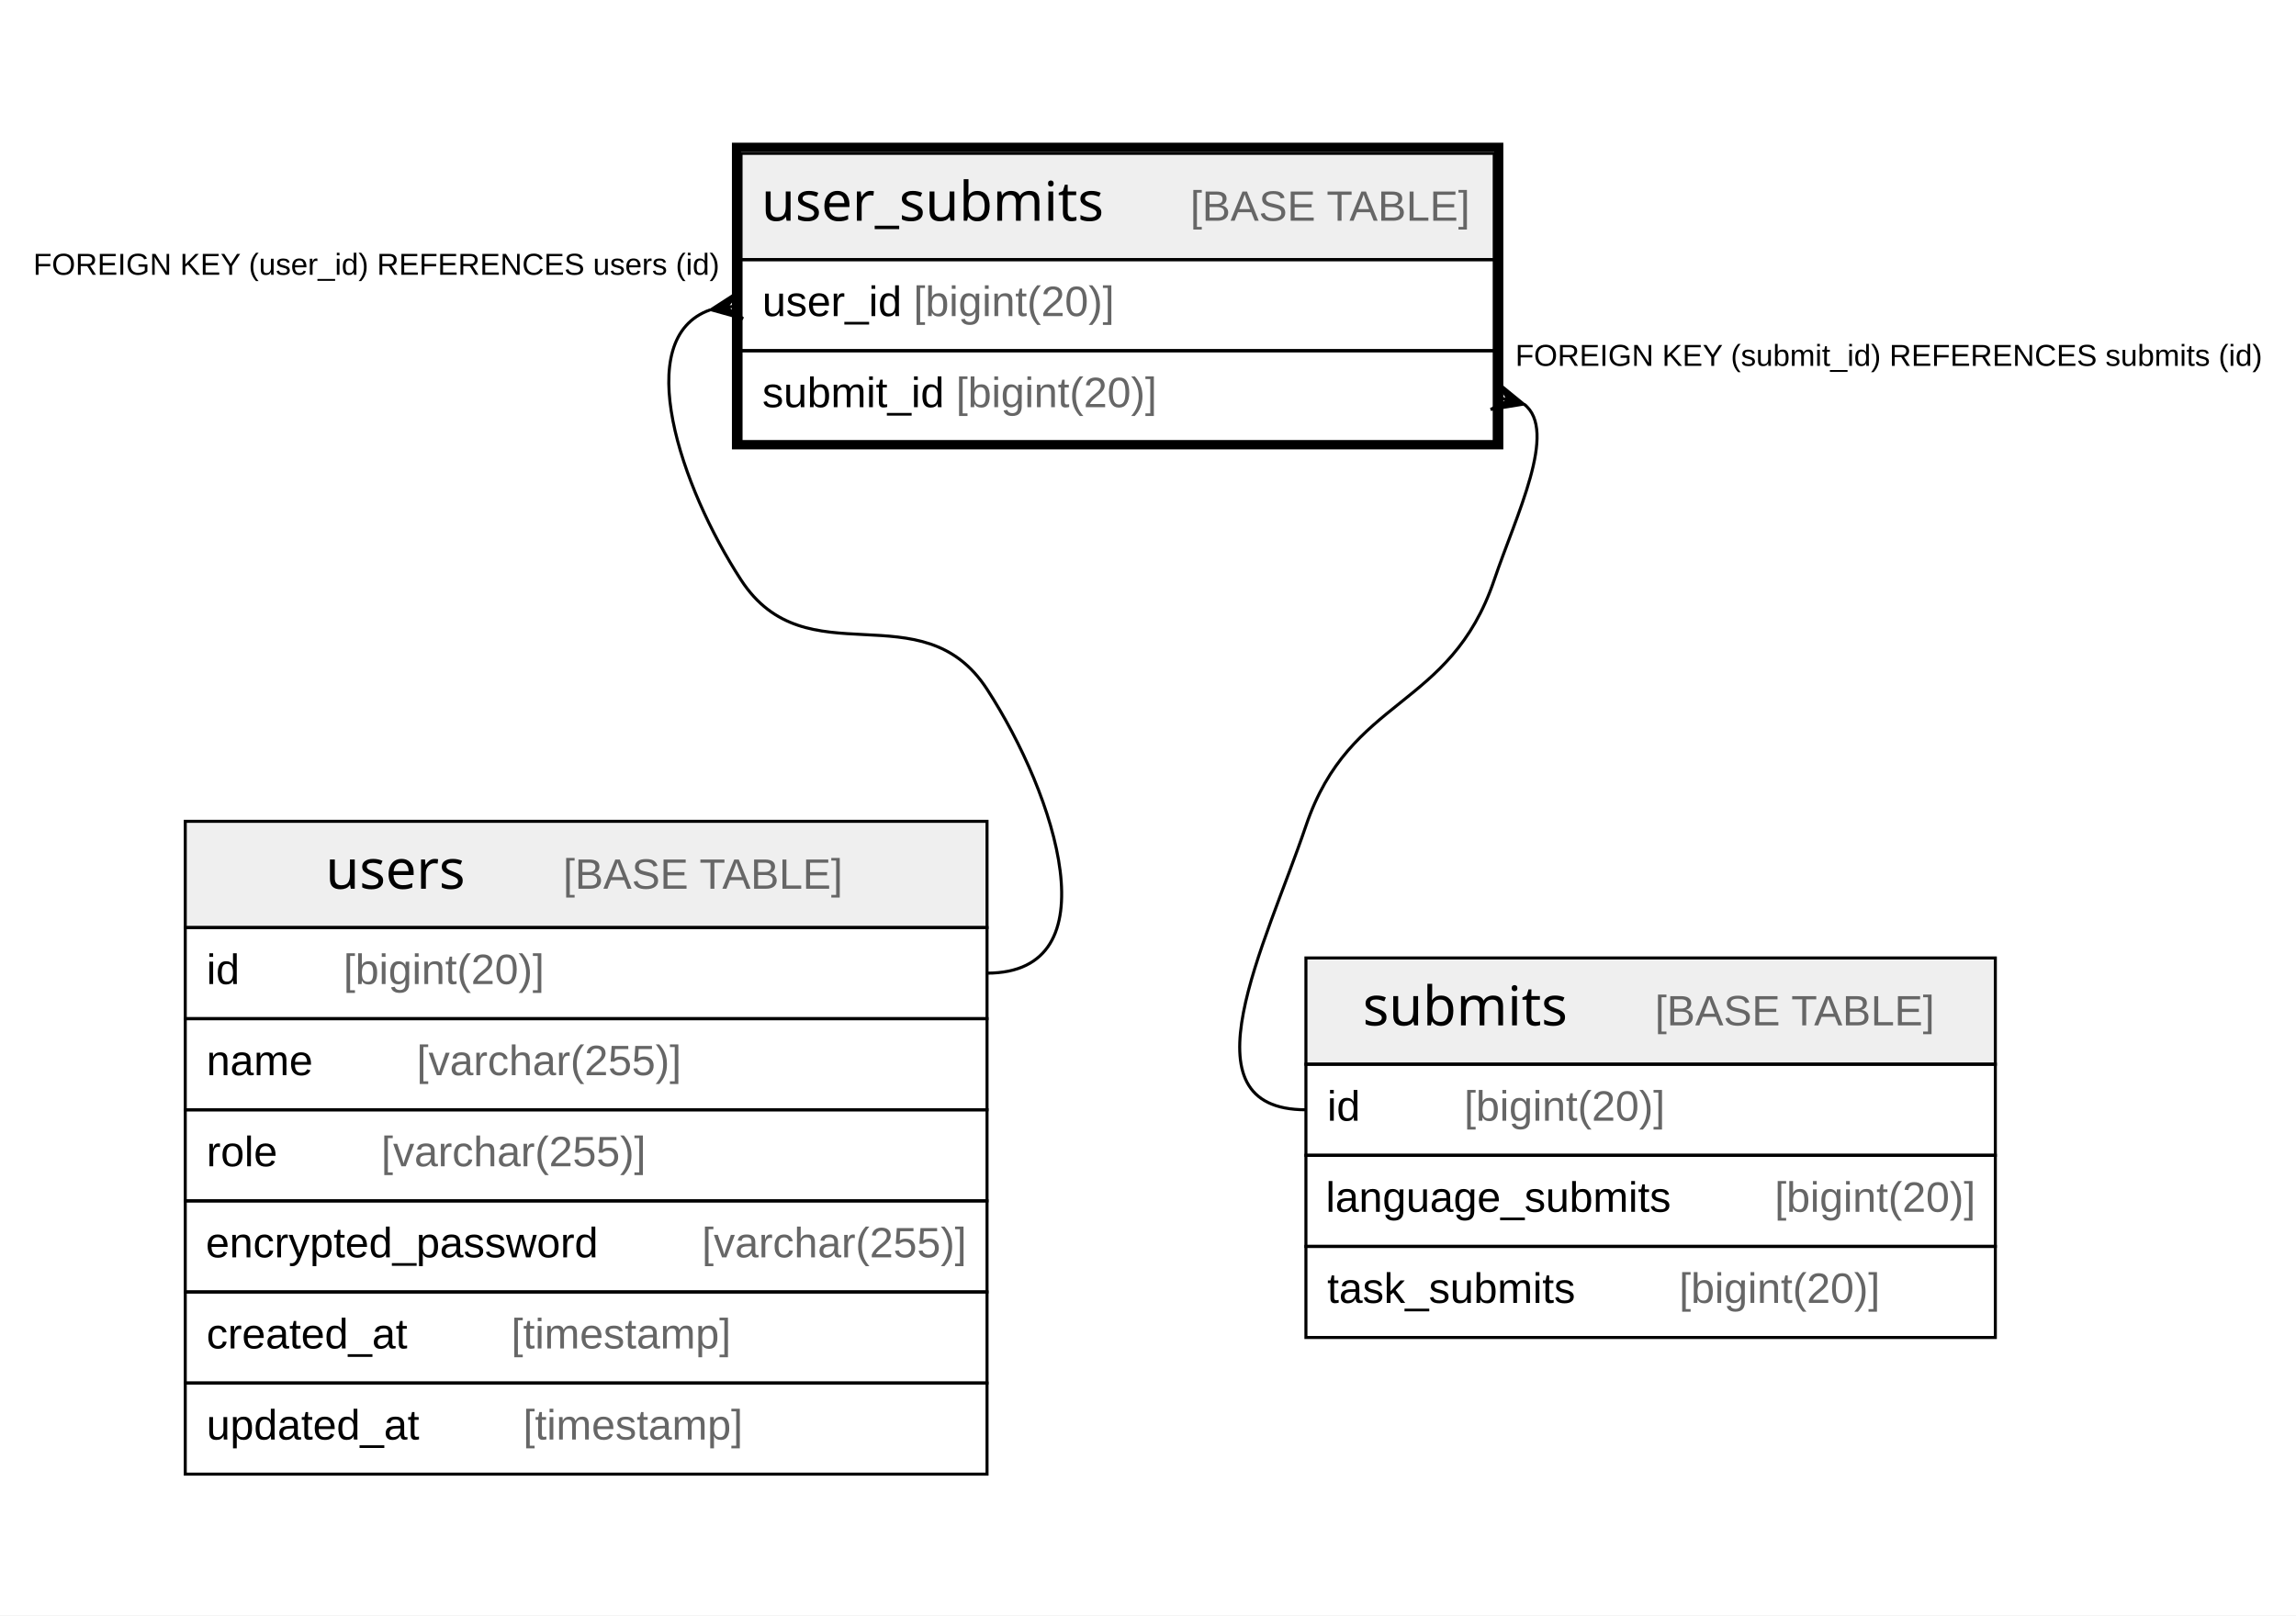
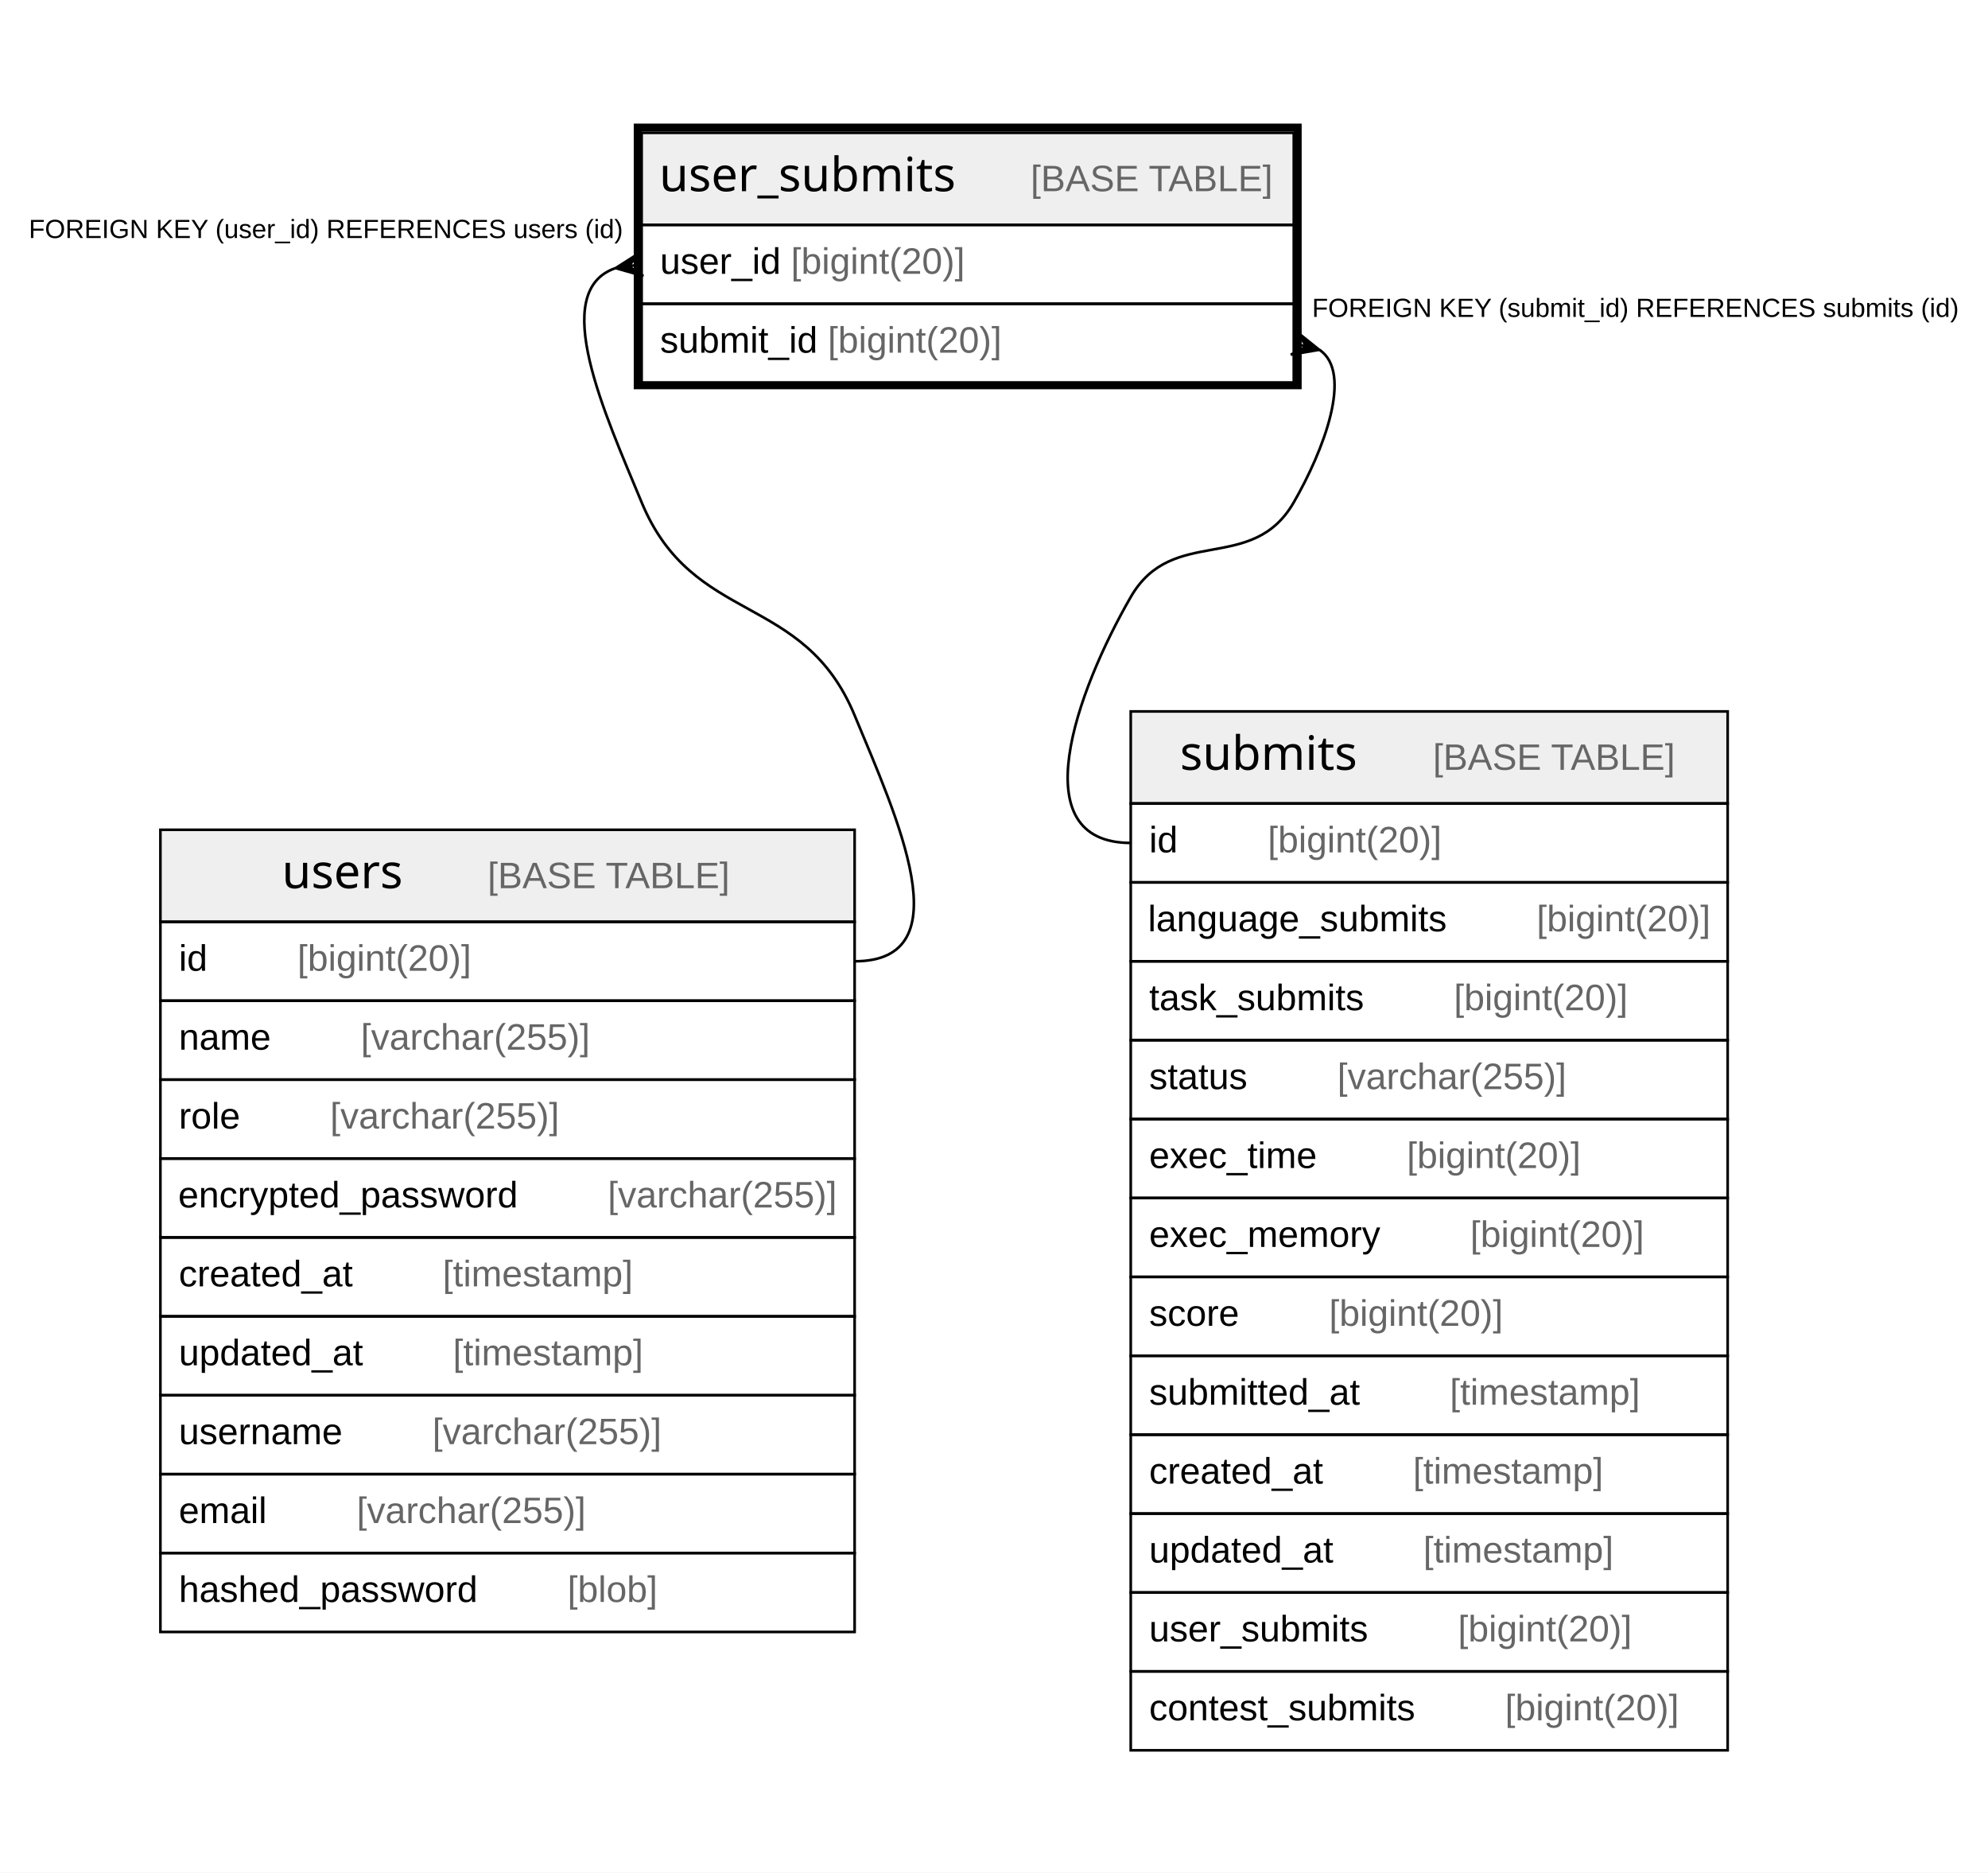
- <svg xmlns="http://www.w3.org/2000/svg" width="756pt" height="532pt" viewBox="0.00 0.00 756.00 532.00">
-   <g id="graph0" class="graph" transform="scale(1 1) rotate(0) translate(4 528)">
-     <polygon fill="#ffffff" stroke="transparent" points="-4,4 -4,-528 752,-528 752,4 -4,4" />
+ <svg xmlns="http://www.w3.org/2000/svg" width="756pt" height="712pt" viewBox="0.00 0.00 756.00 712.00">
+   <g id="graph0" class="graph" transform="scale(1 1) rotate(0) translate(4 708)">
+     <polygon fill="#ffffff" stroke="transparent" points="-4,4 -4,-708 752,-708 752,4 -4,4" />
    <g id="node1" class="node">
-       <polygon fill="#efefef" stroke="transparent" points="240,-442.5 240,-477.5 488,-477.5 488,-442.5 240,-442.5" />
-       <polygon fill="none" stroke="#000000" points="240,-442.5 240,-477.5 488,-477.5 488,-442.5 240,-442.5" />
-       <text text-anchor="start" x="246.71" y="-455.3" font-family="Arial Bold" font-size="18.00" fill="#000000">user_submits</text>
-       <text text-anchor="start" x="353.722" y="-455.3" font-family="Arial" font-size="14.00" fill="#000000">    </text>
-       <text text-anchor="start" x="387.927" y="-455.3" font-family="Arial" font-size="14.00" fill="#666666">[BASE TABLE]</text>
-       <polygon fill="none" stroke="#000000" points="240,-412.5 240,-442.5 488,-442.5 488,-412.5 240,-412.5" />
-       <text text-anchor="start" x="247" y="-423.9" font-family="Arial" font-size="14.00" fill="#000000">user_id </text>
-       <text text-anchor="start" x="296.788" y="-423.9" font-family="Arial" font-size="14.00" fill="#666666">[bigint(20)]</text>
-       <polygon fill="none" stroke="#000000" points="240,-382.5 240,-412.5 488,-412.5 488,-382.5 240,-382.5" />
-       <text text-anchor="start" x="247" y="-393.9" font-family="Arial" font-size="14.00" fill="#000000">submit_id </text>
-       <text text-anchor="start" x="310.785" y="-393.9" font-family="Arial" font-size="14.00" fill="#666666">[bigint(20)]</text>
-       <polygon fill="none" stroke="#000000" stroke-width="3" points="238.5,-381.5 238.5,-479.5 489.5,-479.5 489.5,-381.5 238.5,-381.5" />
+       <polygon fill="#efefef" stroke="transparent" points="240,-622.5 240,-657.5 488,-657.5 488,-622.5 240,-622.5" />
+       <polygon fill="none" stroke="#000000" points="240,-622.5 240,-657.5 488,-657.5 488,-622.5 240,-622.5" />
+       <text text-anchor="start" x="246.71" y="-635.3" font-family="Arial Bold" font-size="18.00" fill="#000000">user_submits</text>
+       <text text-anchor="start" x="353.722" y="-635.3" font-family="Arial" font-size="14.00" fill="#000000">    </text>
+       <text text-anchor="start" x="387.927" y="-635.3" font-family="Arial" font-size="14.00" fill="#666666">[BASE TABLE]</text>
+       <polygon fill="none" stroke="#000000" points="240,-592.5 240,-622.5 488,-622.5 488,-592.5 240,-592.5" />
+       <text text-anchor="start" x="247" y="-603.9" font-family="Arial" font-size="14.00" fill="#000000">user_id </text>
+       <text text-anchor="start" x="296.788" y="-603.9" font-family="Arial" font-size="14.00" fill="#666666">[bigint(20)]</text>
+       <polygon fill="none" stroke="#000000" points="240,-562.5 240,-592.5 488,-592.5 488,-562.5 240,-562.5" />
+       <text text-anchor="start" x="247" y="-573.9" font-family="Arial" font-size="14.00" fill="#000000">submit_id </text>
+       <text text-anchor="start" x="310.785" y="-573.9" font-family="Arial" font-size="14.00" fill="#666666">[bigint(20)]</text>
+       <polygon fill="none" stroke="#000000" stroke-width="3" points="238.5,-561.5 238.5,-659.5 489.5,-659.5 489.5,-561.5 238.5,-561.5" />
    </g>
    <g id="node2" class="node">
-       <polygon fill="#efefef" stroke="transparent" points="57,-222.5 57,-257.5 321,-257.5 321,-222.5 57,-222.5" />
-       <polygon fill="none" stroke="#000000" points="57,-222.5 57,-257.5 321,-257.5 321,-222.5 57,-222.5" />
-       <text text-anchor="start" x="103.214" y="-235.3" font-family="Arial Bold" font-size="18.00" fill="#000000">users</text>
-       <text text-anchor="start" x="147.218" y="-235.3" font-family="Arial" font-size="14.00" fill="#000000">    </text>
-       <text text-anchor="start" x="181.423" y="-235.3" font-family="Arial" font-size="14.00" fill="#666666">[BASE TABLE]</text>
-       <polygon fill="none" stroke="#000000" points="57,-192.5 57,-222.5 321,-222.5 321,-192.5 57,-192.5" />
-       <text text-anchor="start" x="64" y="-203.9" font-family="Arial" font-size="14.00" fill="#000000">id    </text>
-       <text text-anchor="start" x="109.094" y="-203.9" font-family="Arial" font-size="14.00" fill="#666666">[bigint(20)]</text>
-       <polygon fill="none" stroke="#000000" points="57,-162.5 57,-192.5 321,-192.5 321,-162.5 57,-162.5" />
-       <text text-anchor="start" x="64" y="-173.9" font-family="Arial" font-size="14.00" fill="#000000">name    </text>
-       <text text-anchor="start" x="133.213" y="-173.9" font-family="Arial" font-size="14.00" fill="#666666">[varchar(255)]</text>
-       <polygon fill="none" stroke="#000000" points="57,-132.5 57,-162.5 321,-162.5 321,-132.5 57,-132.5" />
-       <text text-anchor="start" x="64" y="-143.9" font-family="Arial" font-size="14.00" fill="#000000">role    </text>
-       <text text-anchor="start" x="121.537" y="-143.9" font-family="Arial" font-size="14.00" fill="#666666">[varchar(255)]</text>
-       <polygon fill="none" stroke="#000000" points="57,-102.5 57,-132.5 321,-132.5 321,-102.5 57,-102.5" />
-       <text text-anchor="start" x="63.766" y="-113.9" font-family="Arial" font-size="14.00" fill="#000000">encrypted_password    </text>
-       <text text-anchor="start" x="227.115" y="-113.9" font-family="Arial" font-size="14.00" fill="#666666">[varchar(255)]</text>
-       <polygon fill="none" stroke="#000000" points="57,-72.5 57,-102.5 321,-102.5 321,-72.5 57,-72.5" />
-       <text text-anchor="start" x="64" y="-83.9" font-family="Arial" font-size="14.00" fill="#000000">created_at    </text>
-       <text text-anchor="start" x="164.342" y="-83.9" font-family="Arial" font-size="14.00" fill="#666666">[timestamp]</text>
-       <polygon fill="none" stroke="#000000" points="57,-42.5 57,-72.5 321,-72.5 321,-42.5 57,-42.5" />
-       <text text-anchor="start" x="64" y="-53.9" font-family="Arial" font-size="14.00" fill="#000000">updated_at    </text>
-       <text text-anchor="start" x="168.247" y="-53.9" font-family="Arial" font-size="14.00" fill="#666666">[timestamp]</text>
+       <polygon fill="#efefef" stroke="transparent" points="57,-357.5 57,-392.5 321,-392.5 321,-357.5 57,-357.5" />
+       <polygon fill="none" stroke="#000000" points="57,-357.5 57,-392.5 321,-392.5 321,-357.5 57,-357.5" />
+       <text text-anchor="start" x="103.214" y="-370.3" font-family="Arial Bold" font-size="18.00" fill="#000000">users</text>
+       <text text-anchor="start" x="147.218" y="-370.3" font-family="Arial" font-size="14.00" fill="#000000">    </text>
+       <text text-anchor="start" x="181.423" y="-370.3" font-family="Arial" font-size="14.00" fill="#666666">[BASE TABLE]</text>
+       <polygon fill="none" stroke="#000000" points="57,-327.5 57,-357.5 321,-357.5 321,-327.5 57,-327.5" />
+       <text text-anchor="start" x="64" y="-338.9" font-family="Arial" font-size="14.00" fill="#000000">id    </text>
+       <text text-anchor="start" x="109.094" y="-338.9" font-family="Arial" font-size="14.00" fill="#666666">[bigint(20)]</text>
+       <polygon fill="none" stroke="#000000" points="57,-297.5 57,-327.5 321,-327.5 321,-297.5 57,-297.5" />
+       <text text-anchor="start" x="64" y="-308.9" font-family="Arial" font-size="14.00" fill="#000000">name    </text>
+       <text text-anchor="start" x="133.213" y="-308.9" font-family="Arial" font-size="14.00" fill="#666666">[varchar(255)]</text>
+       <polygon fill="none" stroke="#000000" points="57,-267.5 57,-297.5 321,-297.5 321,-267.5 57,-267.5" />
+       <text text-anchor="start" x="64" y="-278.9" font-family="Arial" font-size="14.00" fill="#000000">role    </text>
+       <text text-anchor="start" x="121.537" y="-278.9" font-family="Arial" font-size="14.00" fill="#666666">[varchar(255)]</text>
+       <polygon fill="none" stroke="#000000" points="57,-237.5 57,-267.5 321,-267.5 321,-237.5 57,-237.5" />
+       <text text-anchor="start" x="63.766" y="-248.9" font-family="Arial" font-size="14.00" fill="#000000">encrypted_password    </text>
+       <text text-anchor="start" x="227.115" y="-248.9" font-family="Arial" font-size="14.00" fill="#666666">[varchar(255)]</text>
+       <polygon fill="none" stroke="#000000" points="57,-207.5 57,-237.5 321,-237.5 321,-207.5 57,-207.5" />
+       <text text-anchor="start" x="64" y="-218.9" font-family="Arial" font-size="14.00" fill="#000000">created_at    </text>
+       <text text-anchor="start" x="164.342" y="-218.9" font-family="Arial" font-size="14.00" fill="#666666">[timestamp]</text>
+       <polygon fill="none" stroke="#000000" points="57,-177.5 57,-207.5 321,-207.5 321,-177.5 57,-177.5" />
+       <text text-anchor="start" x="64" y="-188.9" font-family="Arial" font-size="14.00" fill="#000000">updated_at    </text>
+       <text text-anchor="start" x="168.247" y="-188.9" font-family="Arial" font-size="14.00" fill="#666666">[timestamp]</text>
+       <polygon fill="none" stroke="#000000" points="57,-147.5 57,-177.5 321,-177.5 321,-147.5 57,-147.5" />
+       <text text-anchor="start" x="64" y="-158.9" font-family="Arial" font-size="14.00" fill="#000000">username    </text>
+       <text text-anchor="start" x="160.439" y="-158.9" font-family="Arial" font-size="14.00" fill="#666666">[varchar(255)]</text>
+       <polygon fill="none" stroke="#000000" points="57,-117.5 57,-147.5 321,-147.5 321,-117.5 57,-117.5" />
+       <text text-anchor="start" x="64" y="-128.9" font-family="Arial" font-size="14.00" fill="#000000">email    </text>
+       <text text-anchor="start" x="131.644" y="-128.9" font-family="Arial" font-size="14.00" fill="#666666">[varchar(255)]</text>
+       <polygon fill="none" stroke="#000000" points="57,-87.5 57,-117.5 321,-117.5 321,-87.5 57,-87.5" />
+       <text text-anchor="start" x="64" y="-98.9" font-family="Arial" font-size="14.00" fill="#000000">hashed_password    </text>
+       <text text-anchor="start" x="211.798" y="-98.9" font-family="Arial" font-size="14.00" fill="#666666">[blob]</text>
    </g>
    <g id="edge1" class="edge">
-       <path fill="none" stroke="#000000" d="M229.839,-425.95C203.387,-416.631 220.223,-367.433 240,-337 261.467,-303.967 299.533,-334.033 321,-301 343.644,-266.156 362.556,-207.5 321,-207.5" />
-       <polygon fill="#000000" stroke="#000000" points="230.114,-425.992 239.321,-431.949 235.057,-426.746 240,-427.5 240,-427.5 240,-427.5 235.057,-426.746 240.679,-423.051 230.114,-425.992 230.114,-425.992" />
-       <text text-anchor="start" x="6.945" y="-437.5" font-family="Arial" font-size="10.00" fill="#000000">FOREIGN KEY (user_id) REFERENCES users (id)</text>
+       <path fill="none" stroke="#000000" d="M230.008,-606.039C204.537,-597.236 226.111,-550.532 240,-517 259.483,-469.964 301.517,-483.036 321,-436 336.903,-397.608 362.556,-342.5 321,-342.5" />
+       <polygon fill="#000000" stroke="#000000" points="230.105,-606.053 239.349,-611.953 235.053,-606.776 240,-607.5 240,-607.5 240,-607.5 235.053,-606.776 240.651,-603.047 230.105,-606.053 230.105,-606.053" />
+       <text text-anchor="start" x="6.945" y="-617.5" font-family="Arial" font-size="10.00" fill="#000000">FOREIGN KEY (user_id) REFERENCES users (id)</text>
    </g>
    <g id="node3" class="node">
-       <polygon fill="#efefef" stroke="transparent" points="426,-177.5 426,-212.5 653,-212.5 653,-177.5 426,-177.5" />
-       <polygon fill="none" stroke="#000000" points="426,-177.5 426,-212.5 653,-212.5 653,-177.5 426,-177.5" />
-       <text text-anchor="start" x="444.716" y="-190.3" font-family="Arial Bold" font-size="18.00" fill="#000000">submits</text>
-       <text text-anchor="start" x="506.716" y="-190.3" font-family="Arial" font-size="14.00" fill="#000000">    </text>
-       <text text-anchor="start" x="540.921" y="-190.3" font-family="Arial" font-size="14.00" fill="#666666">[BASE TABLE]</text>
-       <polygon fill="none" stroke="#000000" points="426,-147.5 426,-177.5 653,-177.5 653,-147.5 426,-147.5" />
-       <text text-anchor="start" x="433" y="-158.9" font-family="Arial" font-size="14.00" fill="#000000">id    </text>
-       <text text-anchor="start" x="478.094" y="-158.9" font-family="Arial" font-size="14.00" fill="#666666">[bigint(20)]</text>
-       <polygon fill="none" stroke="#000000" points="426,-117.5 426,-147.5 653,-147.5 653,-117.5 426,-117.5" />
-       <text text-anchor="start" x="432.543" y="-128.9" font-family="Arial" font-size="14.00" fill="#000000">language_submits    </text>
-       <text text-anchor="start" x="580.338" y="-128.9" font-family="Arial" font-size="14.00" fill="#666666">[bigint(20)]</text>
-       <polygon fill="none" stroke="#000000" points="426,-87.5 426,-117.5 653,-117.5 653,-87.5 426,-87.5" />
-       <text text-anchor="start" x="433" y="-98.9" font-family="Arial" font-size="14.00" fill="#000000">task_submits    </text>
-       <text text-anchor="start" x="548.884" y="-98.9" font-family="Arial" font-size="14.00" fill="#666666">[bigint(20)]</text>
+       <polygon fill="#efefef" stroke="transparent" points="426,-402.5 426,-437.5 653,-437.5 653,-402.5 426,-402.5" />
+       <polygon fill="none" stroke="#000000" points="426,-402.5 426,-437.5 653,-437.5 653,-402.5 426,-402.5" />
+       <text text-anchor="start" x="444.716" y="-415.3" font-family="Arial Bold" font-size="18.00" fill="#000000">submits</text>
+       <text text-anchor="start" x="506.716" y="-415.3" font-family="Arial" font-size="14.00" fill="#000000">    </text>
+       <text text-anchor="start" x="540.921" y="-415.3" font-family="Arial" font-size="14.00" fill="#666666">[BASE TABLE]</text>
+       <polygon fill="none" stroke="#000000" points="426,-372.5 426,-402.5 653,-402.5 653,-372.5 426,-372.5" />
+       <text text-anchor="start" x="433" y="-383.9" font-family="Arial" font-size="14.00" fill="#000000">id    </text>
+       <text text-anchor="start" x="478.094" y="-383.9" font-family="Arial" font-size="14.00" fill="#666666">[bigint(20)]</text>
+       <polygon fill="none" stroke="#000000" points="426,-342.5 426,-372.5 653,-372.5 653,-342.5 426,-342.5" />
+       <text text-anchor="start" x="432.543" y="-353.9" font-family="Arial" font-size="14.00" fill="#000000">language_submits    </text>
+       <text text-anchor="start" x="580.338" y="-353.9" font-family="Arial" font-size="14.00" fill="#666666">[bigint(20)]</text>
+       <polygon fill="none" stroke="#000000" points="426,-312.5 426,-342.5 653,-342.5 653,-312.5 426,-312.5" />
+       <text text-anchor="start" x="433" y="-323.9" font-family="Arial" font-size="14.00" fill="#000000">task_submits    </text>
+       <text text-anchor="start" x="548.884" y="-323.9" font-family="Arial" font-size="14.00" fill="#666666">[bigint(20)]</text>
+       <polygon fill="none" stroke="#000000" points="426,-282.5 426,-312.5 653,-312.5 653,-282.5 426,-282.5" />
+       <text text-anchor="start" x="433" y="-293.9" font-family="Arial" font-size="14.00" fill="#000000">status    </text>
+       <text text-anchor="start" x="504.551" y="-293.9" font-family="Arial" font-size="14.00" fill="#666666">[varchar(255)]</text>
+       <polygon fill="none" stroke="#000000" points="426,-252.5 426,-282.5 653,-282.5 653,-252.5 426,-252.5" />
+       <text text-anchor="start" x="433" y="-263.9" font-family="Arial" font-size="14.00" fill="#000000">exec_time    </text>
+       <text text-anchor="start" x="530.993" y="-263.9" font-family="Arial" font-size="14.00" fill="#666666">[bigint(20)]</text>
+       <polygon fill="none" stroke="#000000" points="426,-222.5 426,-252.5 653,-252.5 653,-222.5 426,-222.5" />
+       <text text-anchor="start" x="433" y="-233.9" font-family="Arial" font-size="14.00" fill="#000000">exec_memory    </text>
+       <text text-anchor="start" x="555.1" y="-233.9" font-family="Arial" font-size="14.00" fill="#666666">[bigint(20)]</text>
+       <polygon fill="none" stroke="#000000" points="426,-192.5 426,-222.5 653,-222.5 653,-192.5 426,-192.5" />
+       <text text-anchor="start" x="433" y="-203.9" font-family="Arial" font-size="14.00" fill="#000000">score    </text>
+       <text text-anchor="start" x="501.431" y="-203.9" font-family="Arial" font-size="14.00" fill="#666666">[bigint(20)]</text>
+       <polygon fill="none" stroke="#000000" points="426,-162.5 426,-192.5 653,-192.5 653,-162.5 426,-162.5" />
+       <text text-anchor="start" x="433" y="-173.9" font-family="Arial" font-size="14.00" fill="#000000">submitted_at    </text>
+       <text text-anchor="start" x="547.339" y="-173.9" font-family="Arial" font-size="14.00" fill="#666666">[timestamp]</text>
+       <polygon fill="none" stroke="#000000" points="426,-132.5 426,-162.5 653,-162.5 653,-132.5 426,-132.5" />
+       <text text-anchor="start" x="433" y="-143.9" font-family="Arial" font-size="14.00" fill="#000000">created_at    </text>
+       <text text-anchor="start" x="533.342" y="-143.9" font-family="Arial" font-size="14.00" fill="#666666">[timestamp]</text>
+       <polygon fill="none" stroke="#000000" points="426,-102.5 426,-132.5 653,-132.5 653,-102.5 426,-102.5" />
+       <text text-anchor="start" x="433" y="-113.9" font-family="Arial" font-size="14.00" fill="#000000">updated_at    </text>
+       <text text-anchor="start" x="537.247" y="-113.9" font-family="Arial" font-size="14.00" fill="#666666">[timestamp]</text>
+       <polygon fill="none" stroke="#000000" points="426,-72.5 426,-102.5 653,-102.5 653,-72.5 426,-72.5" />
+       <text text-anchor="start" x="433" y="-83.9" font-family="Arial" font-size="14.00" fill="#000000">user_submits    </text>
+       <text text-anchor="start" x="550.436" y="-83.9" font-family="Arial" font-size="14.00" fill="#666666">[bigint(20)]</text>
+       <polygon fill="none" stroke="#000000" points="426,-42.5 426,-72.5 653,-72.5 653,-42.5 426,-42.5" />
+       <text text-anchor="start" x="433" y="-53.9" font-family="Arial" font-size="14.00" fill="#000000">contest_submits    </text>
+       <text text-anchor="start" x="568.339" y="-53.9" font-family="Arial" font-size="14.00" fill="#666666">[bigint(20)]</text>
    </g>
    <g id="edge2" class="edge">
-       <path fill="none" stroke="#000000" d="M497.83,-394.868C509.156,-386.262 495.212,-358.289 488,-337 473.453,-294.062 440.547,-298.938 426,-256 412.666,-216.642 384.444,-162.5 426,-162.5" />
-       <polygon fill="#000000" stroke="#000000" points="497.66,-394.914 486.836,-393.153 492.83,-396.207 488,-397.5 488,-397.5 488,-397.5 492.83,-396.207 489.164,-401.847 497.66,-394.914 497.66,-394.914" />
-       <text text-anchor="start" x="494.947" y="-407.5" font-family="Arial" font-size="10.00" fill="#000000">FOREIGN KEY (submit_id) REFERENCES submits (id)</text>
+       <path fill="none" stroke="#000000" d="M497.802,-574.971C510.68,-566.215 499.32,-536.662 488,-517 472.102,-489.385 441.898,-508.615 426,-481 405.267,-444.986 384.444,-387.5 426,-387.5" />
+       <polygon fill="#000000" stroke="#000000" points="497.683,-575.001 486.876,-573.143 492.841,-576.251 488,-577.5 488,-577.5 488,-577.5 492.841,-576.251 489.124,-581.857 497.683,-575.001 497.683,-575.001" />
+       <text text-anchor="start" x="494.947" y="-587.5" font-family="Arial" font-size="10.00" fill="#000000">FOREIGN KEY (submit_id) REFERENCES submits (id)</text>
    </g>
  </g>
</svg>
